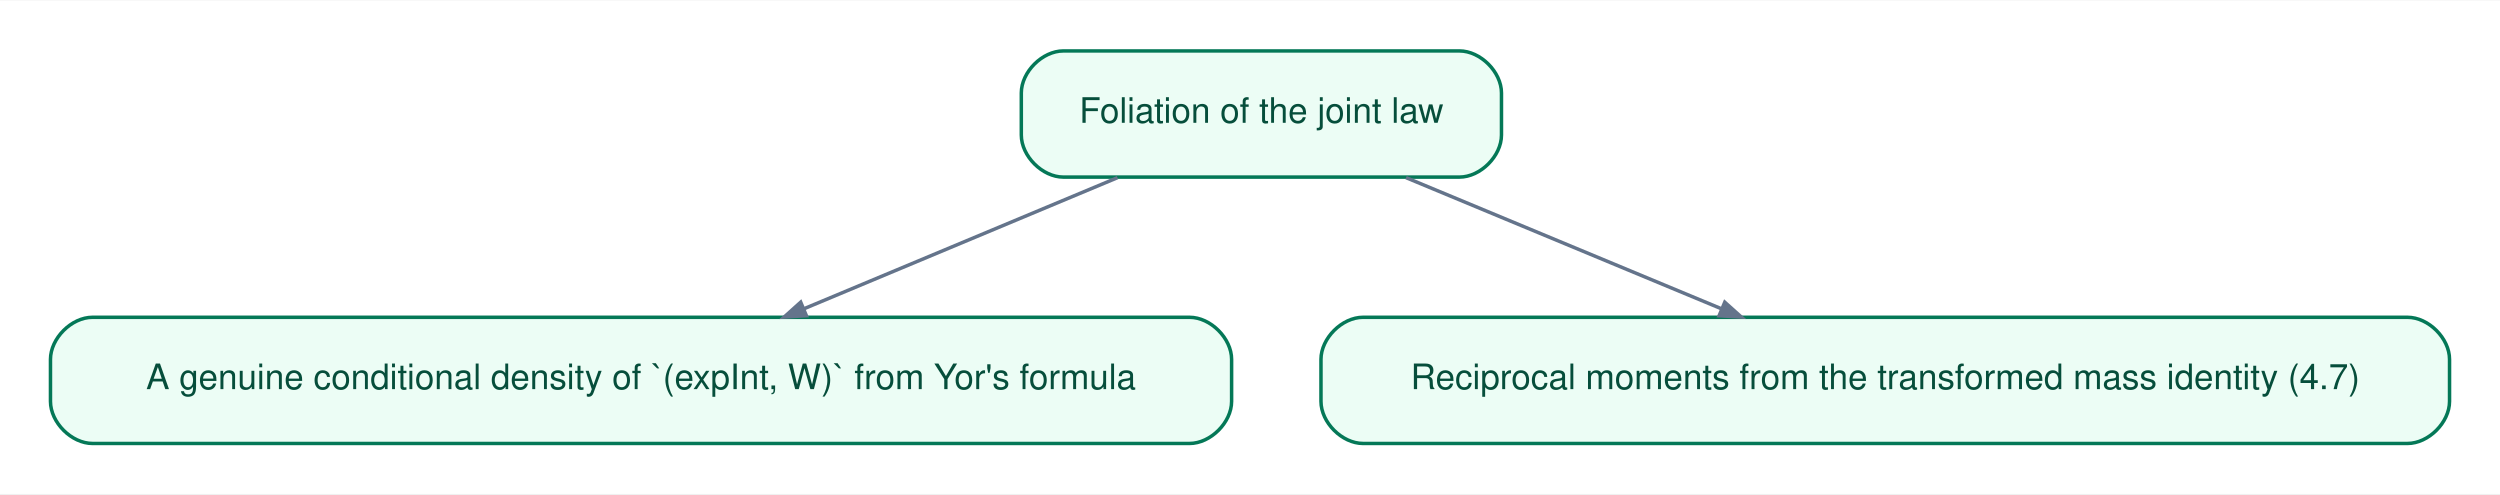
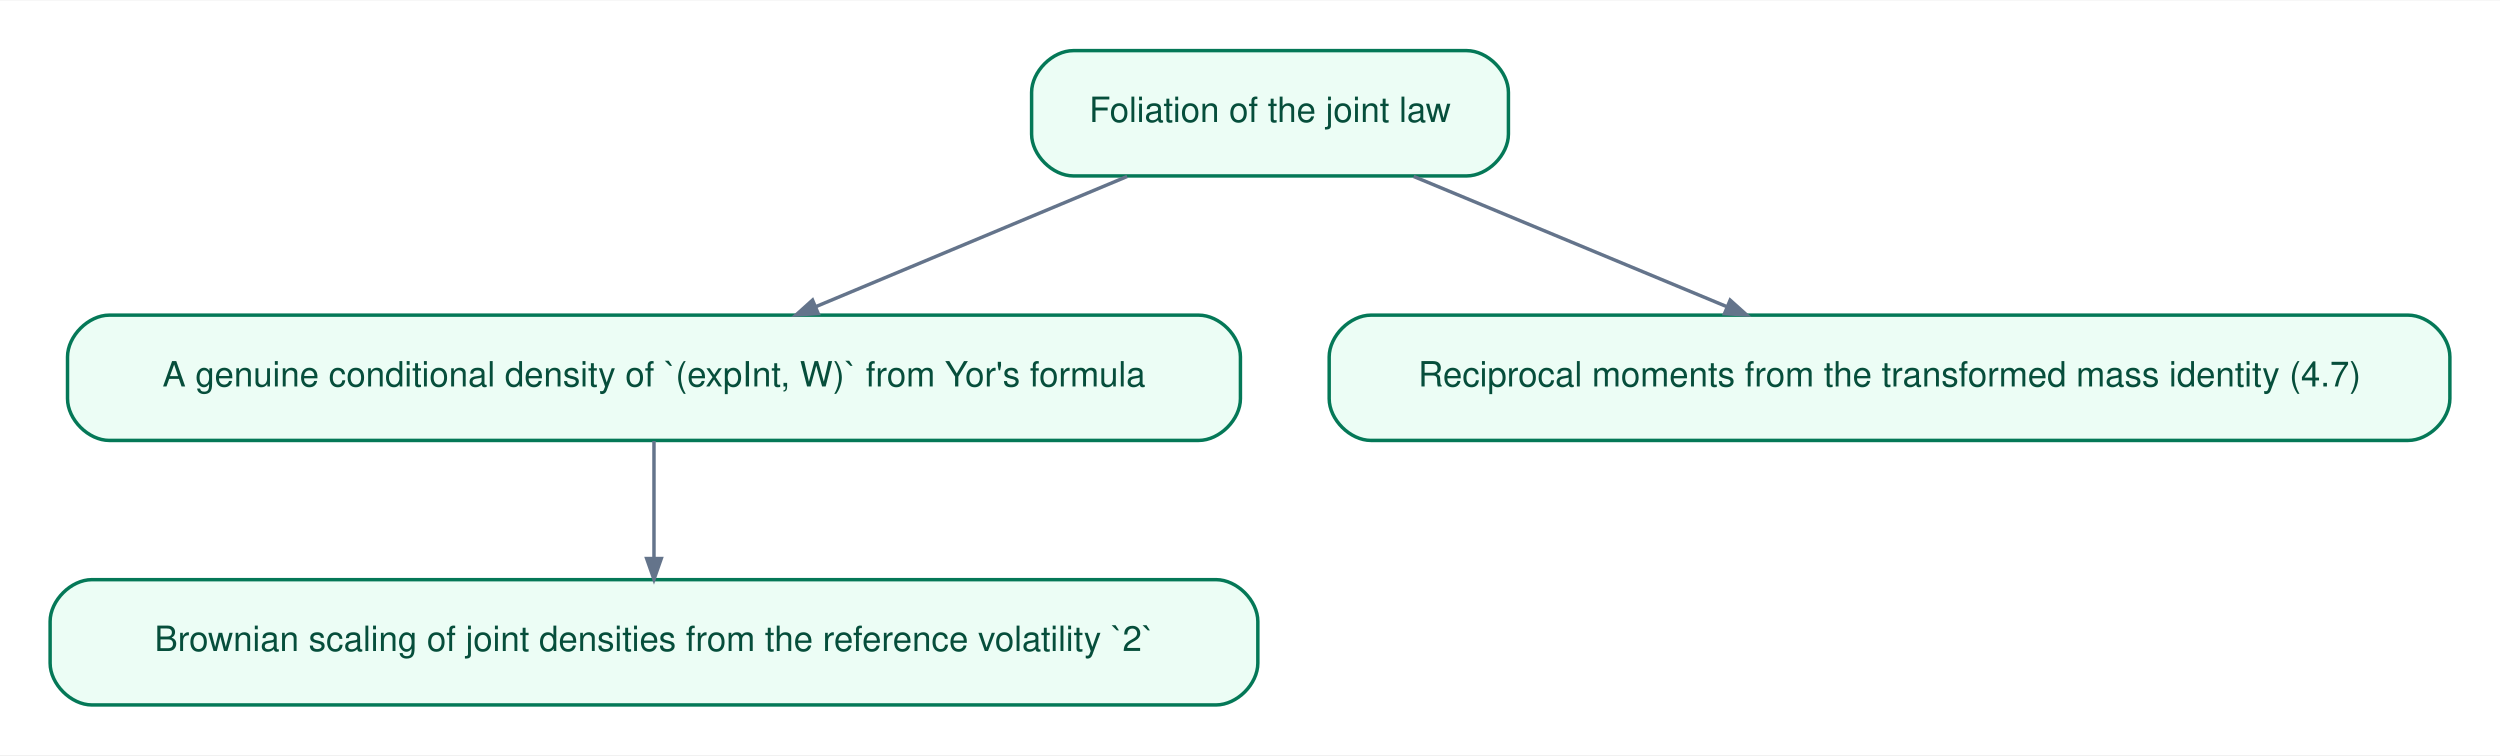
- <svg xmlns="http://www.w3.org/2000/svg" xmlns:xlink="http://www.w3.org/1999/xlink" width="713pt" height="141pt" viewBox="0.00 0.00 713.30 140.80">
-   <g id="graph0" class="graph" transform="scale(1 1) rotate(0) translate(14.4 126.4)">
-     <polygon fill="white" stroke="transparent" points="-14.4,14.4 -14.4,-126.4 698.9,-126.4 698.9,14.4 -14.4,14.4" />
+ <svg xmlns="http://www.w3.org/2000/svg" xmlns:xlink="http://www.w3.org/1999/xlink" width="718pt" height="217pt" viewBox="0.00 0.00 718.30 216.80">
+   <g id="graph0" class="graph" transform="scale(1 1) rotate(0) translate(14.4 202.4)">
+     <polygon fill="white" stroke="transparent" points="-14.4,14.4 -14.4,-202.4 703.9,-202.4 703.9,14.4 -14.4,14.4" />
    <g id="node1" class="node">
      <g id="a_node1">
-         <a xlink:href="Section4/CondDensityYor.md" xlink:title="CondDensityYor.lean">
-           <path fill="#ecfdf5" stroke="#047857" d="M325,-36C325,-36 12,-36 12,-36 6,-36 0,-30 0,-24 0,-24 0,-12 0,-12 0,-6 6,0 12,0 12,0 325,0 325,0 331,0 337,-6 337,-12 337,-12 337,-24 337,-24 337,-30 331,-36 325,-36" />
-           <text text-anchor="middle" x="168.5" y="-15.5" font-family="Helvetica,sans-Serif" font-size="10.00" fill="#064e3b">A genuine conditional density of `(expInt, W)` from Yor's formula</text>
+         <a xlink:href="Section4/JointDensityScaling.md" xlink:title="JointDensityScaling.lean">
+           <path fill="#ecfdf5" stroke="#047857" d="M335,-36C335,-36 12,-36 12,-36 6,-36 0,-30 0,-24 0,-24 0,-12 0,-12 0,-6 6,0 12,0 12,0 335,0 335,0 341,0 347,-6 347,-12 347,-12 347,-24 347,-24 347,-30 341,-36 335,-36" />
+           <text text-anchor="middle" x="173.5" y="-15.5" font-family="Helvetica,sans-Serif" font-size="10.00" fill="#064e3b">Brownian scaling of joint densities from the reference volatility `2`</text>
        </a>
      </g>
    </g>
    <g id="node2" class="node">
      <g id="a_node2">
-         <a xlink:href="Section4/StrikingMass.md" xlink:title="StrikingMass.lean">
-           <path fill="#ecfdf5" stroke="#047857" d="M672.5,-36C672.5,-36 374.5,-36 374.5,-36 368.5,-36 362.5,-30 362.5,-24 362.5,-24 362.5,-12 362.5,-12 362.5,-6 368.5,0 374.5,0 374.5,0 672.5,0 672.5,0 678.5,0 684.5,-6 684.5,-12 684.5,-12 684.5,-24 684.5,-24 684.5,-30 678.5,-36 672.5,-36" />
-           <text text-anchor="middle" x="523.5" y="-15.5" font-family="Helvetica,sans-Serif" font-size="10.00" fill="#064e3b">Reciprocal moments from the transformed mass identity (4.7)</text>
-         </a>
-       </g>
-     </g>
-     <g id="node3" class="node">
-       <g id="a_node3">
-         <a xlink:href="Section4/Foliation.md" xlink:title="Foliation.lean">
-           <path fill="#ecfdf5" stroke="#047857" d="M402,-112C402,-112 289,-112 289,-112 283,-112 277,-106 277,-100 277,-100 277,-88 277,-88 277,-82 283,-76 289,-76 289,-76 402,-76 402,-76 408,-76 414,-82 414,-88 414,-88 414,-100 414,-100 414,-106 408,-112 402,-112" />
-           <text text-anchor="middle" x="345.5" y="-91.5" font-family="Helvetica,sans-Serif" font-size="10.00" fill="#064e3b">Foliation of the joint law</text>
+         <a xlink:href="Section4/CondDensityYor.md" xlink:title="CondDensityYor.lean">
+           <path fill="#ecfdf5" stroke="#047857" d="M330,-112C330,-112 17,-112 17,-112 11,-112 5,-106 5,-100 5,-100 5,-88 5,-88 5,-82 11,-76 17,-76 17,-76 330,-76 330,-76 336,-76 342,-82 342,-88 342,-88 342,-100 342,-100 342,-106 336,-112 330,-112" />
+           <text text-anchor="middle" x="173.5" y="-91.5" font-family="Helvetica,sans-Serif" font-size="10.00" fill="#064e3b">A genuine conditional density of `(expInt, W)` from Yor's formula</text>
        </a>
      </g>
    </g>
    <g id="edge1" class="edge">
-       <path fill="none" stroke="#64748b" d="M304.45,-75.84C277.75,-64.68 242.88,-50.1 215.14,-38.5" />
-       <polygon fill="#64748b" stroke="#64748b" points="215.68,-36.45 209.33,-36.07 214.06,-40.32 215.68,-36.45" />
+       <path fill="none" stroke="#64748b" d="M173.5,-75.84C173.5,-65.84 173.5,-53.11 173.5,-42.23" />
+       <polygon fill="#64748b" stroke="#64748b" points="175.6,-42.07 173.5,-36.07 171.4,-42.07 175.6,-42.07" />
+     </g>
+     <g id="node3" class="node">
+       <g id="a_node3">
+         <a xlink:href="Section4/StrikingMass.md" xlink:title="StrikingMass.lean">
+           <path fill="#ecfdf5" stroke="#047857" d="M677.5,-112C677.5,-112 379.5,-112 379.5,-112 373.5,-112 367.5,-106 367.5,-100 367.5,-100 367.5,-88 367.5,-88 367.5,-82 373.5,-76 379.5,-76 379.5,-76 677.5,-76 677.5,-76 683.5,-76 689.5,-82 689.5,-88 689.5,-88 689.5,-100 689.5,-100 689.5,-106 683.5,-112 677.5,-112" />
+           <text text-anchor="middle" x="528.5" y="-91.5" font-family="Helvetica,sans-Serif" font-size="10.00" fill="#064e3b">Reciprocal moments from the transformed mass identity (4.7)</text>
+         </a>
+       </g>
+     </g>
+     <g id="node4" class="node">
+       <g id="a_node4">
+         <a xlink:href="Section4/Foliation.md" xlink:title="Foliation.lean">
+           <path fill="#ecfdf5" stroke="#047857" d="M407,-188C407,-188 294,-188 294,-188 288,-188 282,-182 282,-176 282,-176 282,-164 282,-164 282,-158 288,-152 294,-152 294,-152 407,-152 407,-152 413,-152 419,-158 419,-164 419,-164 419,-176 419,-176 419,-182 413,-188 407,-188" />
+           <text text-anchor="middle" x="350.5" y="-167.5" font-family="Helvetica,sans-Serif" font-size="10.00" fill="#064e3b">Foliation of the joint law</text>
+         </a>
+       </g>
    </g>
    <g id="edge2" class="edge">
-       <path fill="none" stroke="#64748b" d="M386.78,-75.84C413.63,-64.68 448.7,-50.1 476.6,-38.5" />
-       <polygon fill="#64748b" stroke="#64748b" points="477.71,-40.31 482.44,-36.07 476.09,-36.43 477.71,-40.31" />
+       <path fill="none" stroke="#64748b" d="M309.45,-151.84C282.75,-140.68 247.88,-126.1 220.14,-114.5" />
+       <polygon fill="#64748b" stroke="#64748b" points="220.68,-112.45 214.33,-112.07 219.06,-116.32 220.68,-112.45" />
+     </g>
+     <g id="edge3" class="edge">
+       <path fill="none" stroke="#64748b" d="M391.78,-151.84C418.63,-140.68 453.7,-126.1 481.6,-114.5" />
+       <polygon fill="#64748b" stroke="#64748b" points="482.71,-116.31 487.44,-112.07 481.09,-112.43 482.71,-116.31" />
    </g>
  </g>
</svg>
